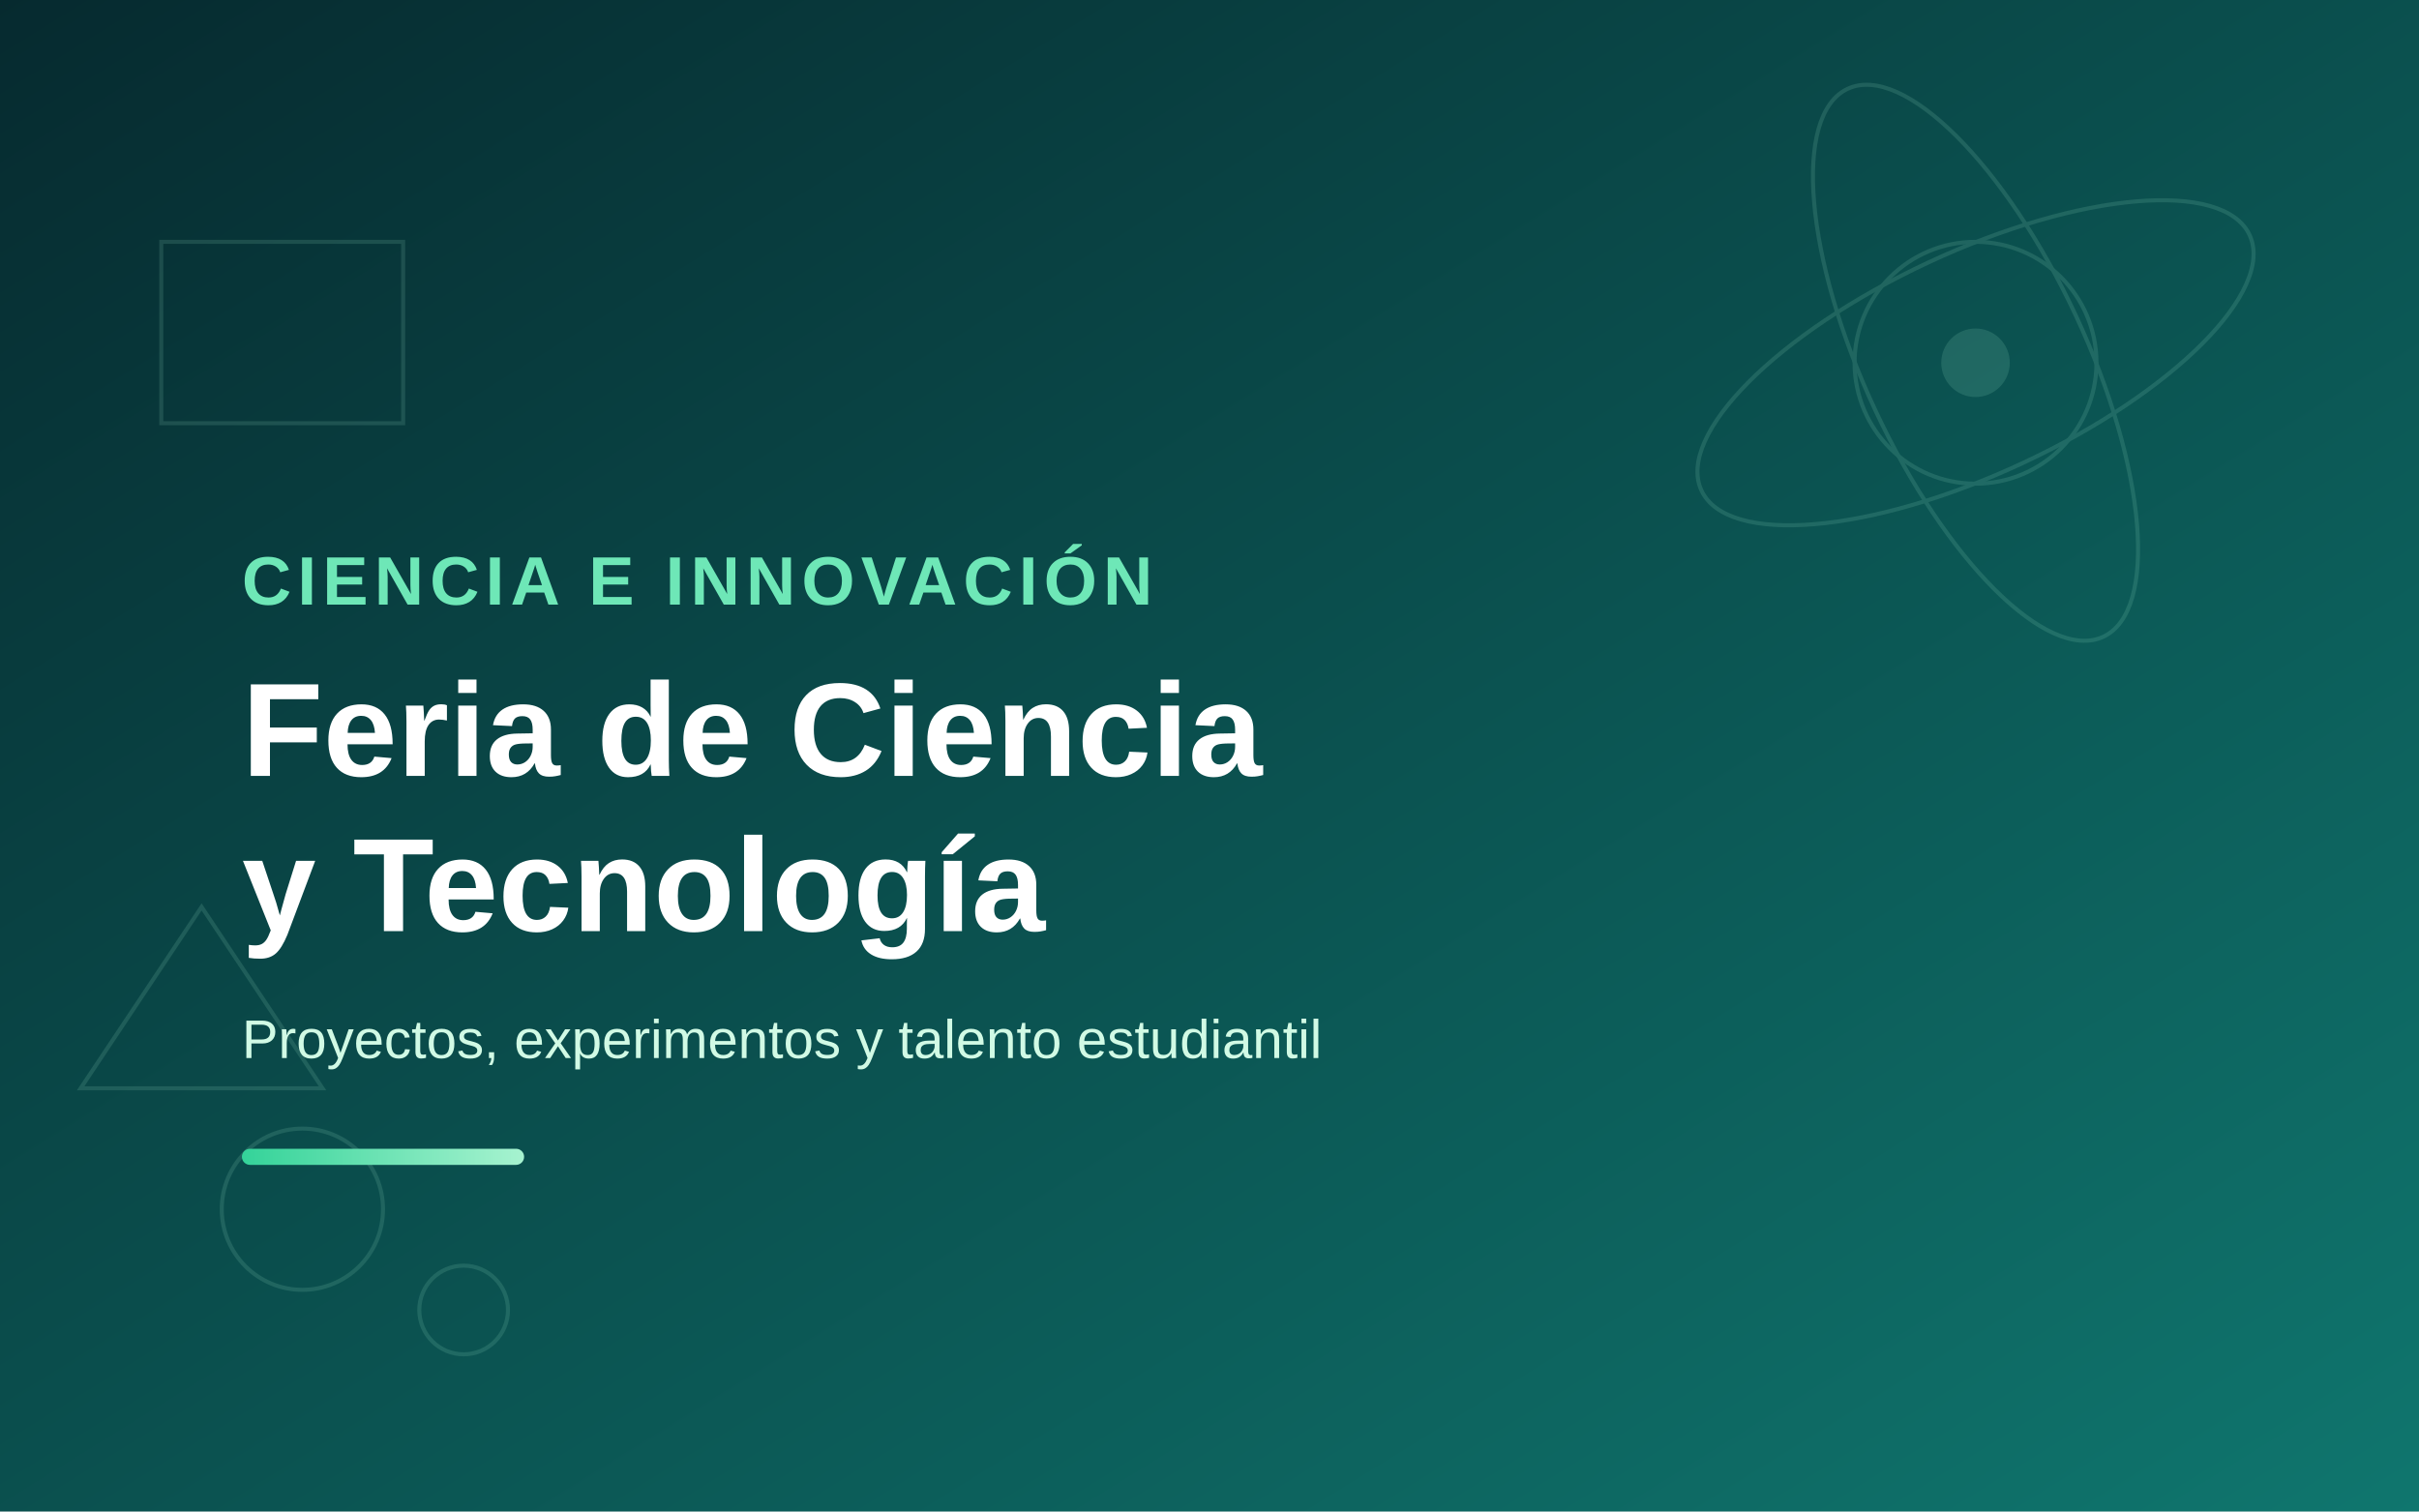
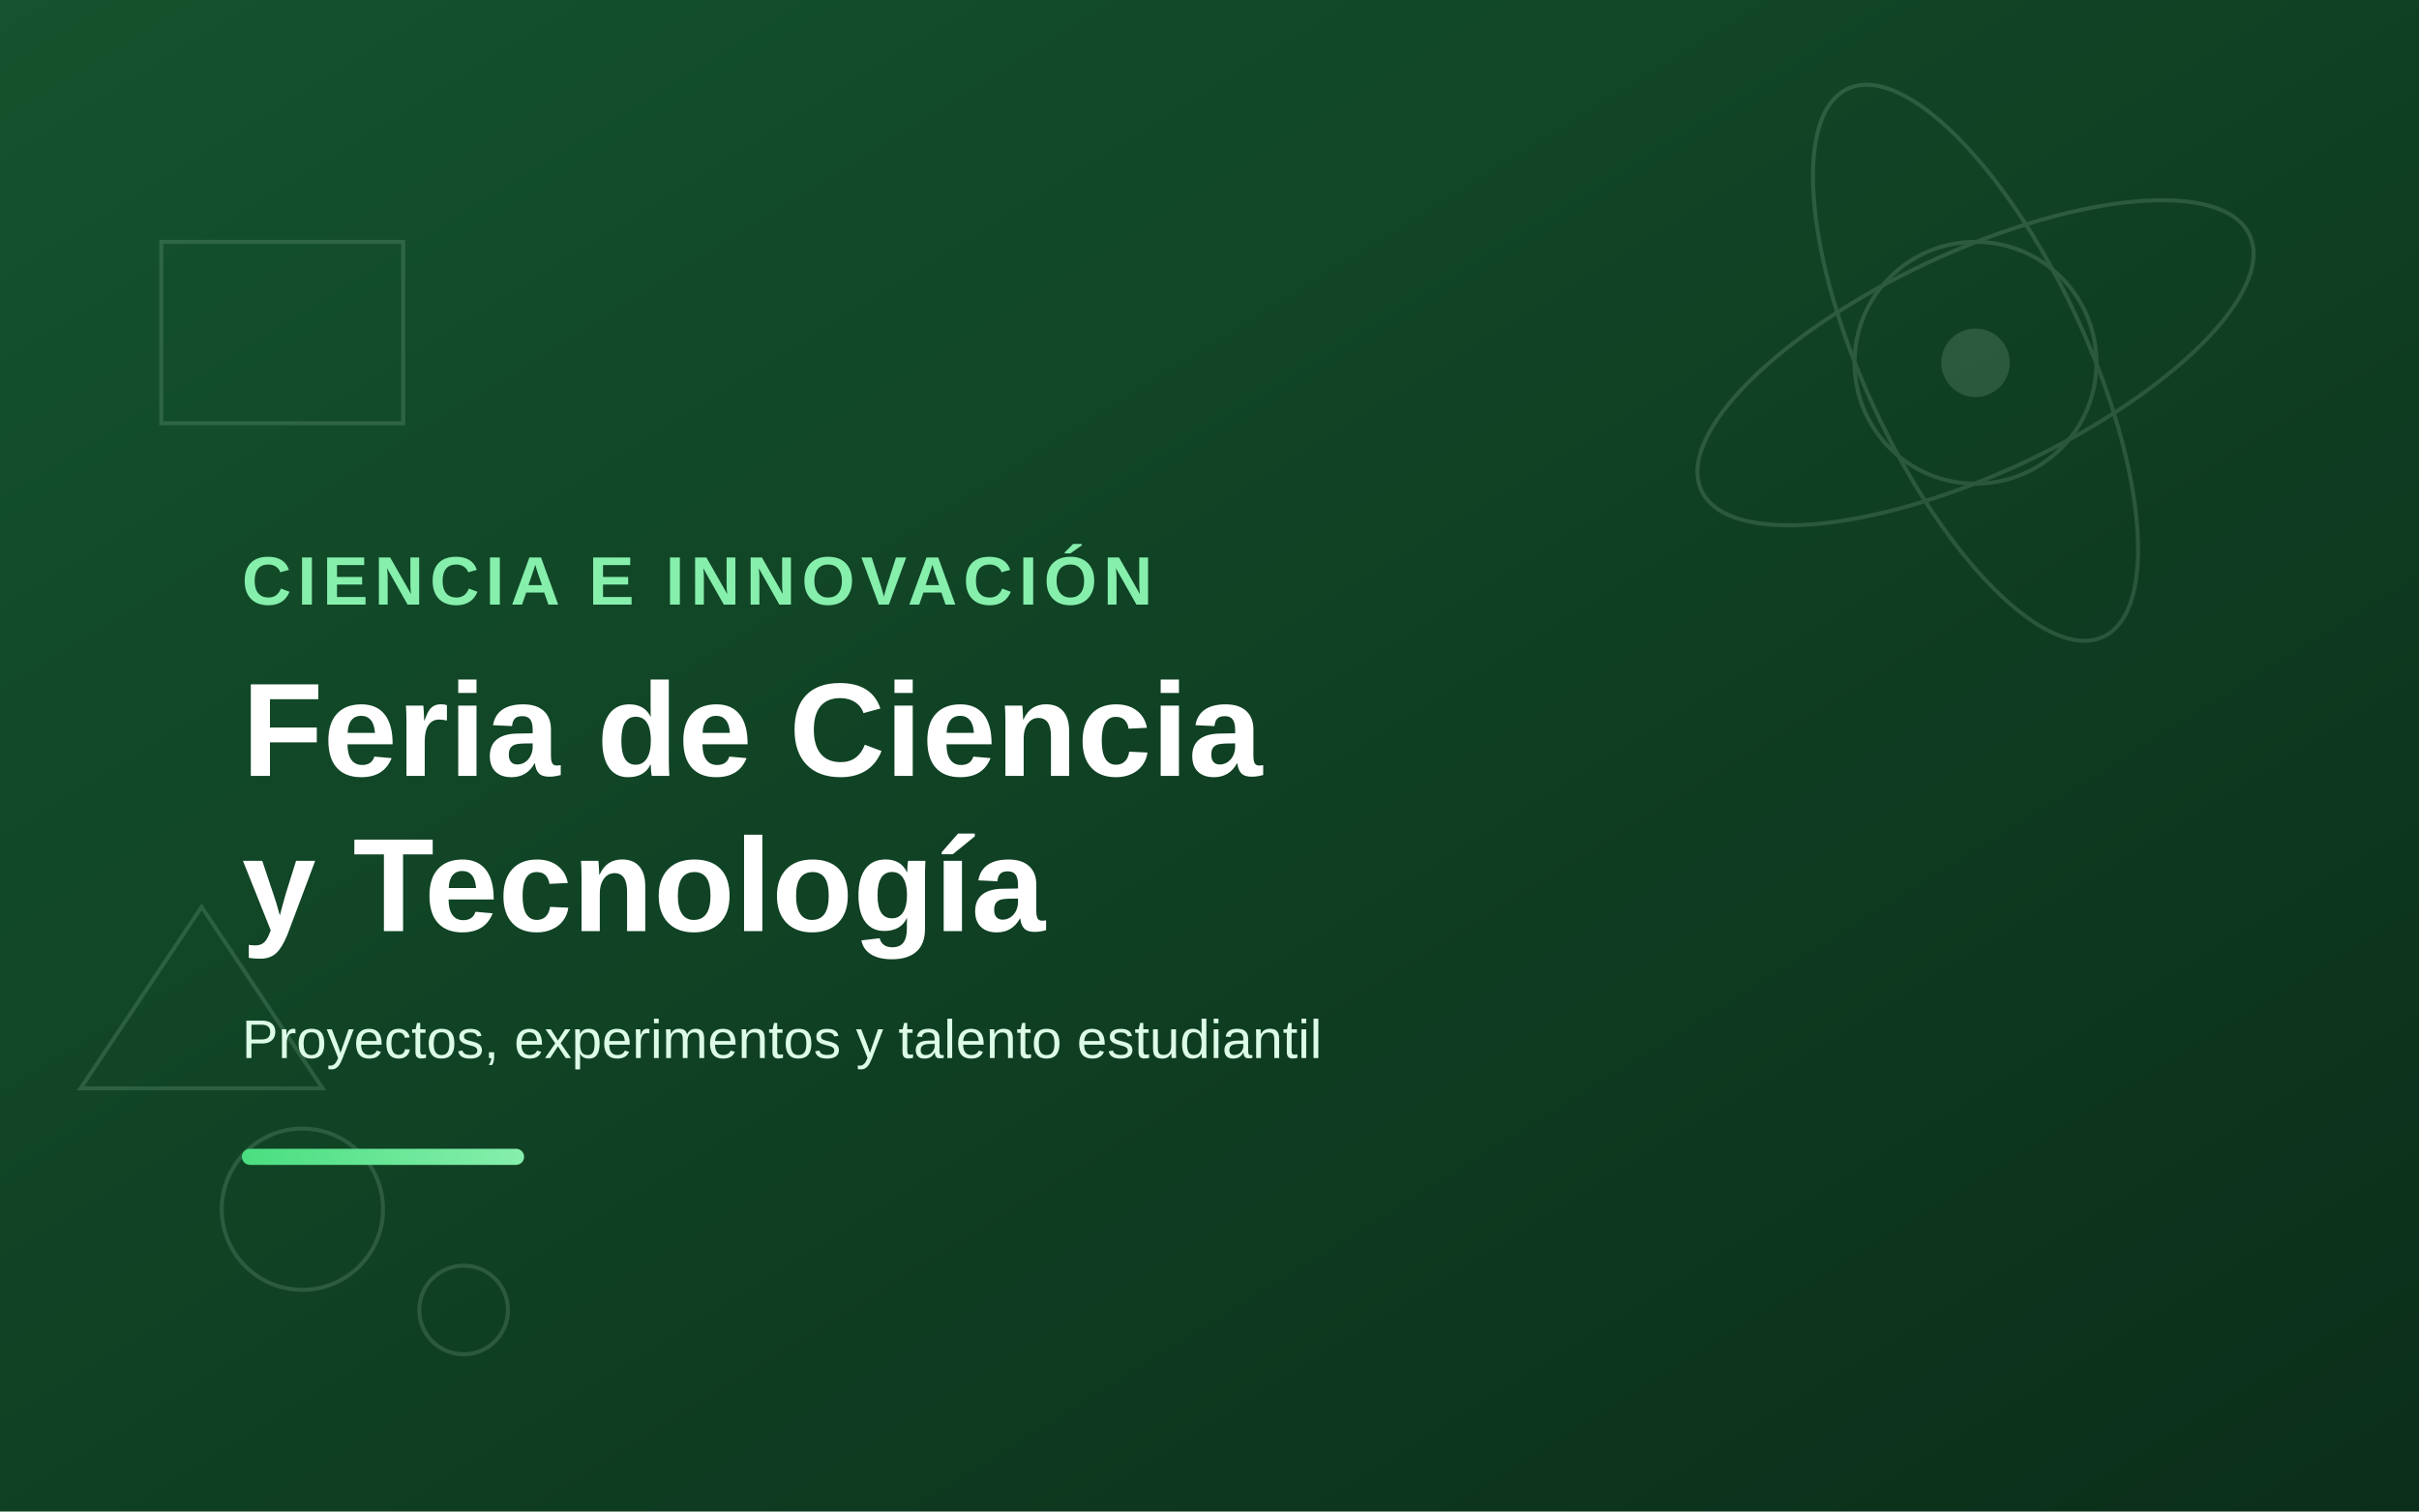
<svg xmlns="http://www.w3.org/2000/svg" viewBox="0 0 1200 750" role="img" aria-label="Feria de Ciencia y Tecnología">
  <defs>
    <linearGradient id="bg" x1="0" y1="0" x2="1" y2="1">
-       <stop offset="0" stop-color="#062a2f" />
-       <stop offset="1" stop-color="#0f766e" />
+       <stop offset="0" stop-color="#14532D" />
+       <stop offset="1" stop-color="#0B2E1A" />
    </linearGradient>
    <linearGradient id="accent" x1="0" y1="0" x2="1" y2="0">
-       <stop offset="0" stop-color="#34d399" />
-       <stop offset="1" stop-color="#a7f3d0" />
+       <stop offset="0" stop-color="#4ADE80" />
+       <stop offset="1" stop-color="#86EFAC" />
    </linearGradient>
  </defs>
  <rect width="1200" height="750" fill="url(#bg)" />
-   <g opacity="0.14" stroke="#a7f3d0" stroke-width="2">
+   <g opacity="0.14" stroke="#DCFCE7" stroke-width="2">
    <circle cx="980" cy="180" r="60" fill="none" />
    <ellipse cx="980" cy="180" rx="150" ry="55" fill="none" transform="rotate(-25 980 180)" />
    <ellipse cx="980" cy="180" rx="150" ry="55" fill="none" transform="rotate(65 980 180)" />
-     <circle cx="980" cy="180" r="16" fill="#a7f3d0" />
+     <circle cx="980" cy="180" r="16" fill="#DCFCE7" />
    <circle cx="150" cy="600" r="40" fill="none" />
    <circle cx="230" cy="650" r="22" fill="none" />
    <path d="M80 120 h120 v90 h-120 z" fill="none" />
    <path d="M40 540 l60 -90 l60 90 z" fill="none" />
  </g>
-   <text x="120" y="300" font-family="Segoe UI, Arial, sans-serif" font-size="34" font-weight="600" fill="#6ee7b7" letter-spacing="3">CIENCIA E INNOVACIÓN</text>
+   <text x="120" y="300" font-family="Segoe UI, Arial, sans-serif" font-size="34" font-weight="600" fill="#86EFAC" letter-spacing="3">CIENCIA E INNOVACIÓN</text>
  <text x="120" y="385" font-family="Segoe UI, Arial, sans-serif" font-size="66" font-weight="800" fill="#ffffff">Feria de Ciencia</text>
  <text x="120" y="462" font-family="Segoe UI, Arial, sans-serif" font-size="66" font-weight="800" fill="#ffffff">y Tecnología</text>
-   <text x="120" y="525" font-family="Segoe UI, Arial, sans-serif" font-size="27" fill="#d1fae5">Proyectos, experimentos y talento estudiantil</text>
+   <text x="120" y="525" font-family="Segoe UI, Arial, sans-serif" font-size="27" fill="#DCFCE7">Proyectos, experimentos y talento estudiantil</text>
  <rect x="120" y="570" width="140" height="8" rx="4" fill="url(#accent)" />
</svg>
